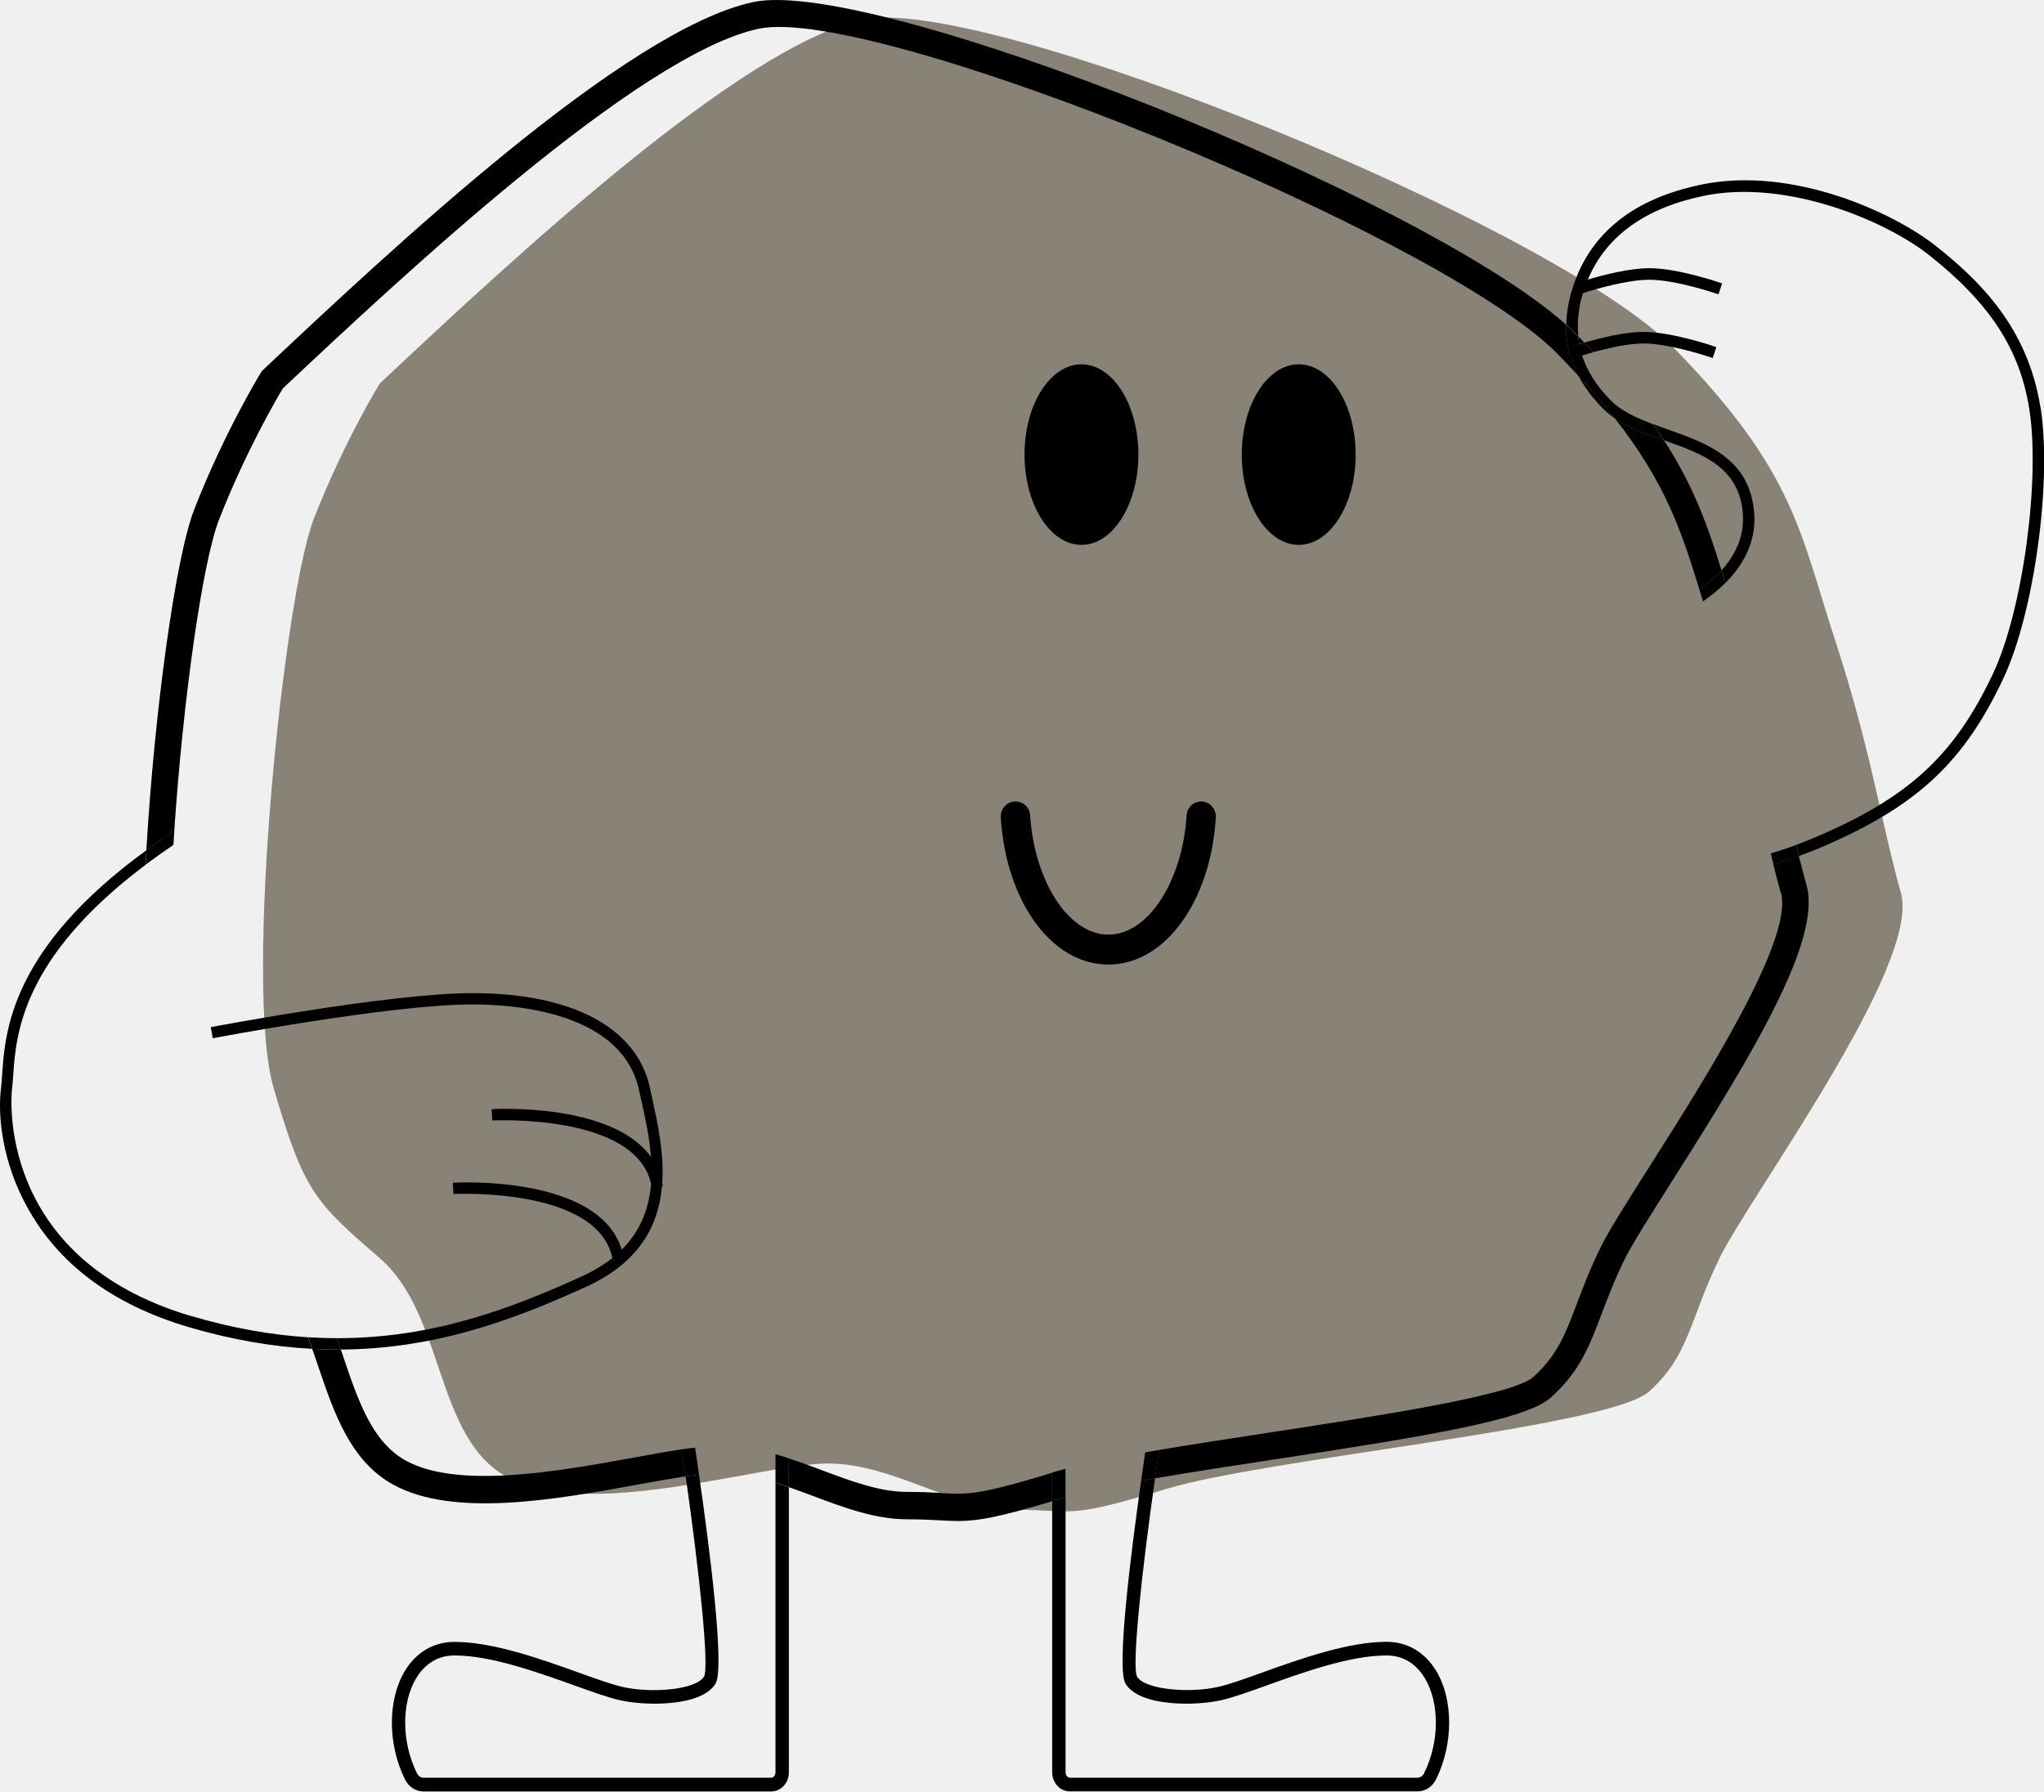
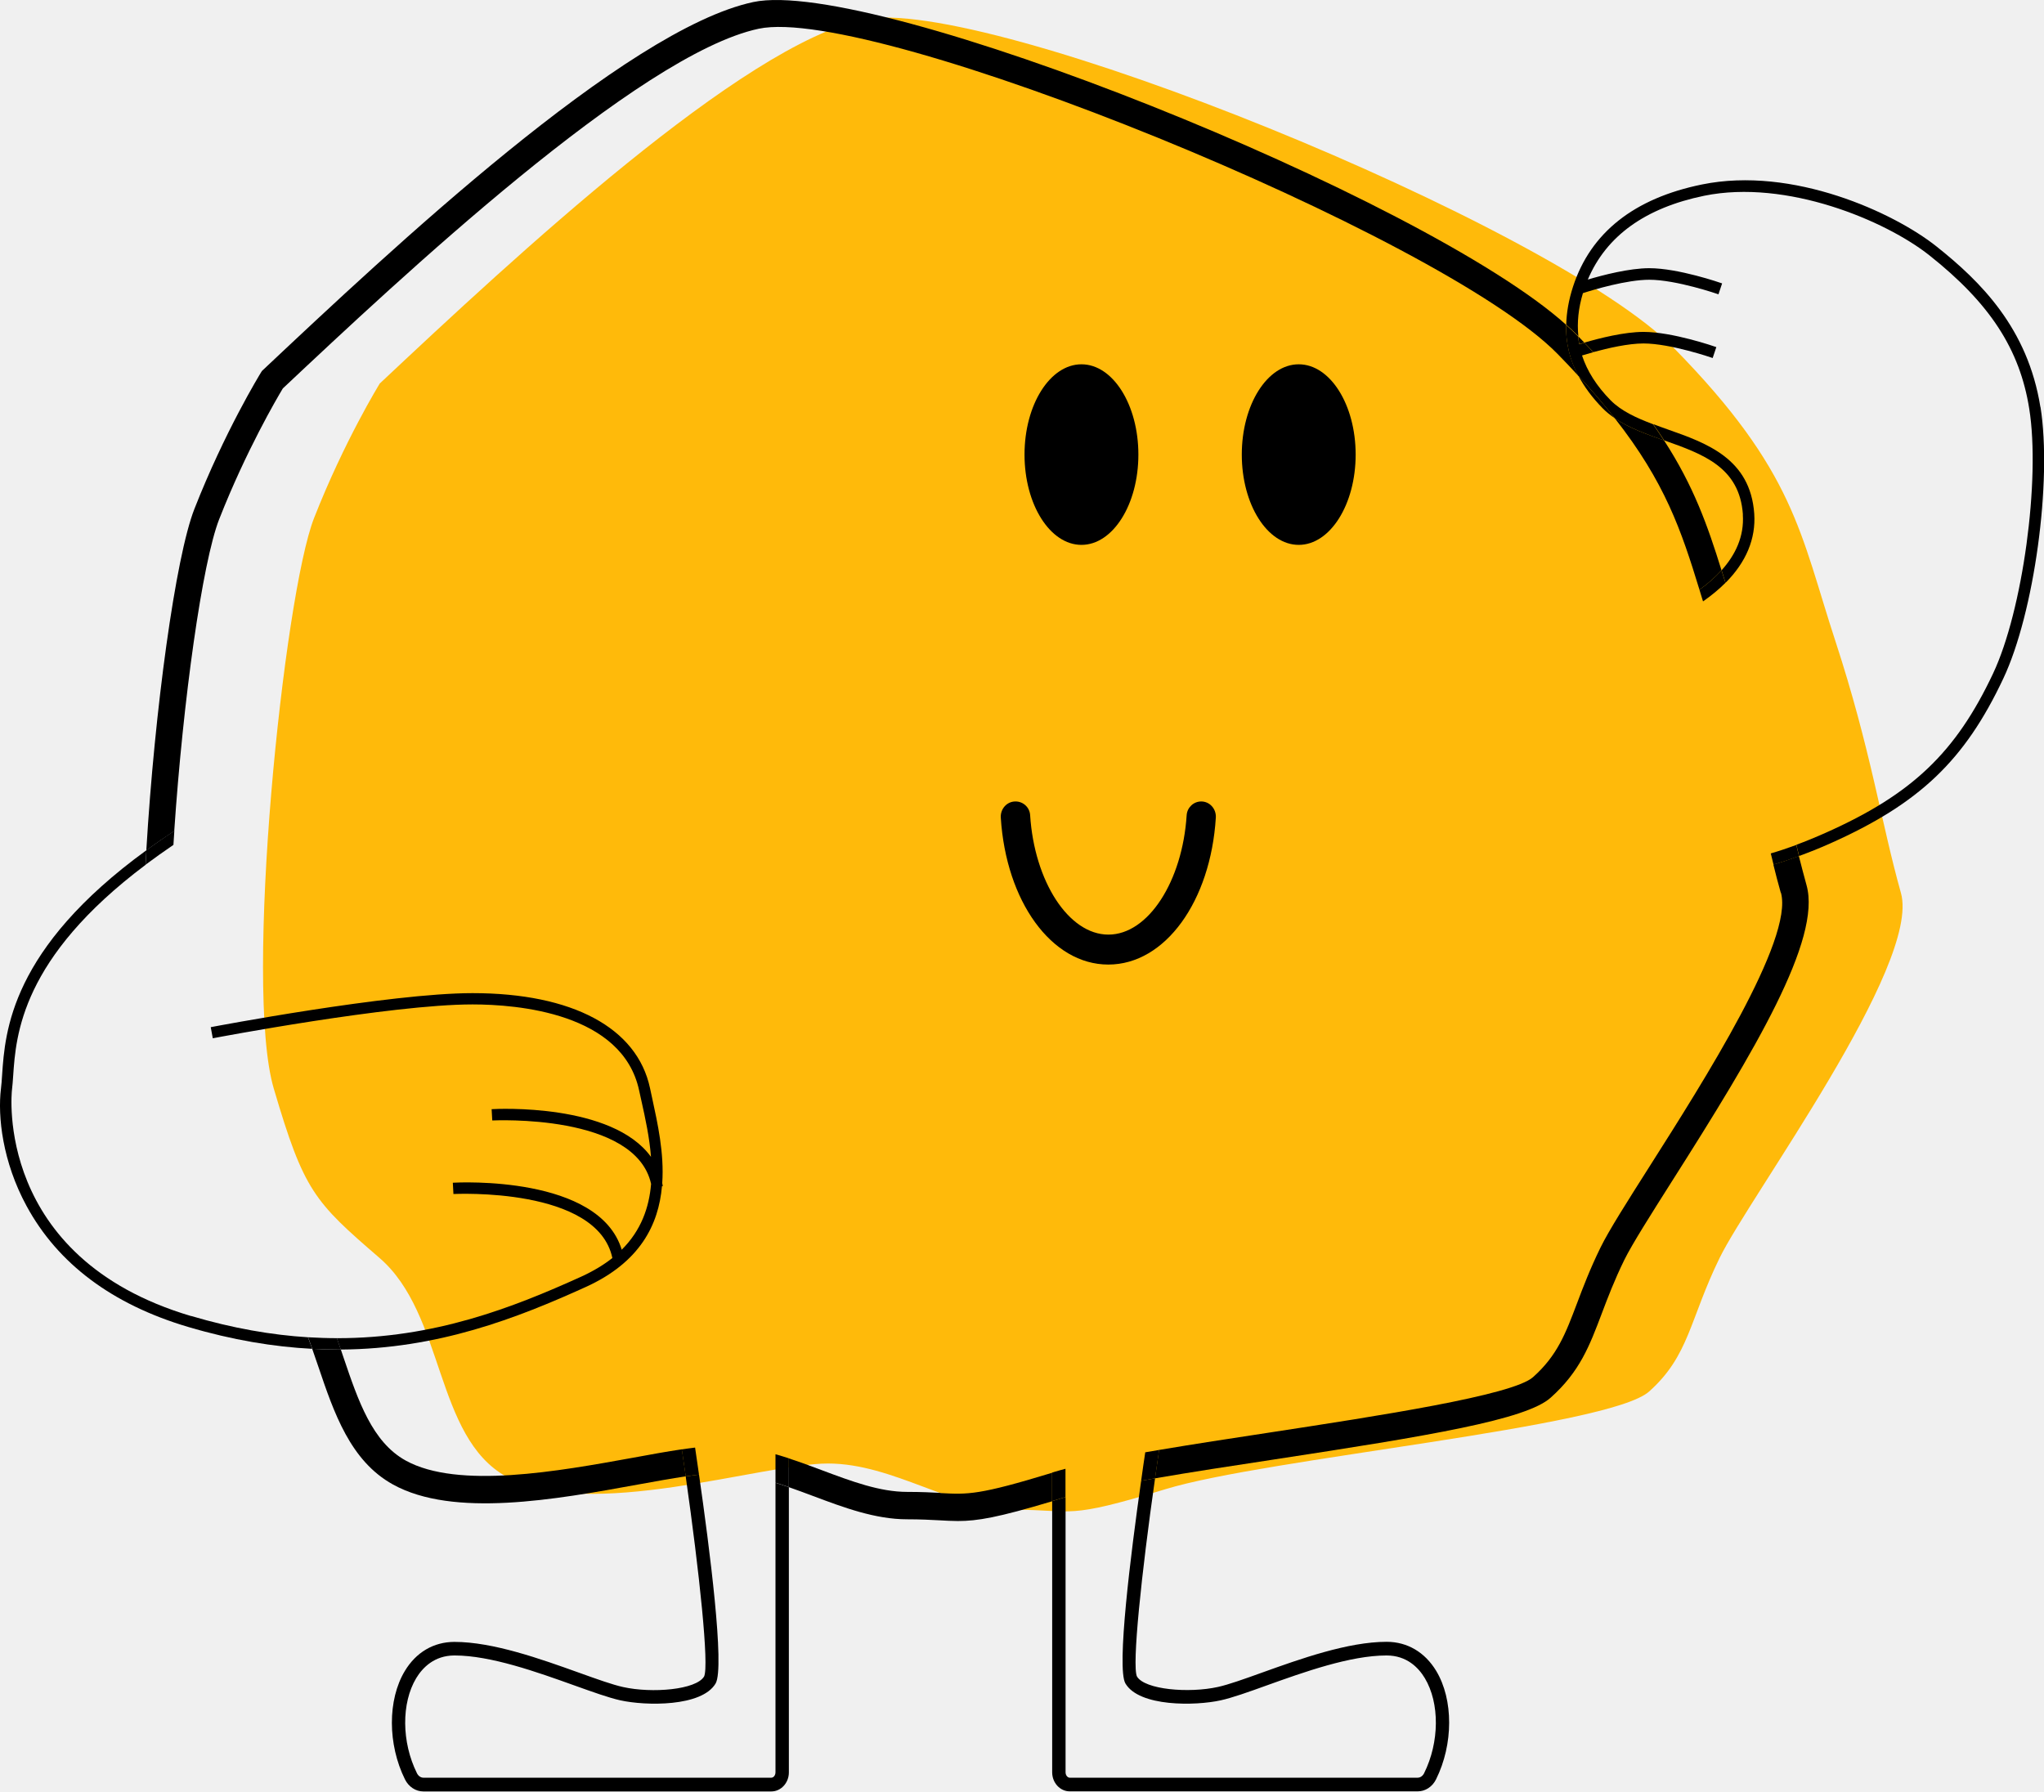
<svg xmlns="http://www.w3.org/2000/svg" width="162" height="142" viewBox="0 0 162 142" fill="none">
  <g clip-path="url(#clip0_411_2099)">
-     <path d="M30.076 30.42C40.854 20.291 58.824 3.59 68.407 1.548C77.989 -0.493 123.109 17.838 132.692 27.614C142.274 37.389 142.67 42.273 145.471 50.829C148.271 59.386 149.064 65.085 150.662 70.784C152.26 76.484 138.682 94.815 136.291 99.707C133.901 104.598 133.894 107.448 130.704 110.297C127.515 113.147 100.358 115.593 92.374 118.038C84.389 120.484 85.189 119.669 80.394 119.669C75.599 119.669 70.811 116.004 65.62 116.004C60.429 116.004 46.61 120.635 40.139 117.05C34.439 113.883 35.274 104.194 30.083 99.714C24.892 95.234 24.093 94.418 21.695 86.273C19.298 78.129 22.495 47.172 24.892 41.061C27.29 34.951 30.083 30.427 30.083 30.427L30.076 30.42Z" fill="#888376" />
+     <path d="M30.076 30.42C40.854 20.291 58.824 3.59 68.407 1.548C77.989 -0.493 123.109 17.838 132.692 27.614C142.274 37.389 142.67 42.273 145.471 50.829C148.271 59.386 149.064 65.085 150.662 70.784C152.26 76.484 138.682 94.815 136.291 99.707C133.901 104.598 133.894 107.448 130.704 110.297C127.515 113.147 100.358 115.593 92.374 118.038C84.389 120.484 85.189 119.669 80.394 119.669C75.599 119.669 70.811 116.004 65.62 116.004C60.429 116.004 46.61 120.635 40.139 117.05C34.439 113.883 35.274 104.194 30.083 99.714C24.892 95.234 24.093 94.418 21.695 86.273C19.298 78.129 22.495 47.172 24.892 41.061C27.29 34.951 30.083 30.427 30.083 30.427L30.076 30.42Z" fill="#ffba0a" />
    <path d="M125.57 27.159C125.414 26.993 125.252 26.827 125.089 26.661C125.11 26.871 125.124 27.073 125.167 27.275C125.287 27.238 125.429 27.195 125.57 27.152V27.159Z" fill="black" />
    <path d="M17.381 41.133C19.503 35.73 21.964 31.538 22.417 30.788C31.632 22.123 50.613 4.304 60.132 2.277C69.255 0.343 114.226 18.646 123.448 28.054C124.035 28.652 124.573 29.222 125.089 29.785C124.417 28.508 124.092 27.166 124.12 25.738C112.869 15.63 69.213 -1.872 59.701 0.163C49.566 2.32 30.896 19.865 20.868 29.302L20.762 29.403L20.684 29.525C20.571 29.713 17.813 34.207 15.408 40.34C13.909 44.163 12.254 56.298 11.597 67.401C12.29 66.896 13.032 66.383 13.81 65.871C14.51 55.504 16.031 44.589 17.374 41.148L17.381 41.133Z" fill="black" />
    <path d="M141.15 70.755C142.182 74.449 135.032 85.696 130.761 92.42C128.951 95.27 127.515 97.528 126.843 98.899C126.016 100.594 125.464 102.044 124.983 103.321C124.078 105.716 123.427 107.44 121.504 109.157C119.877 110.607 109.219 112.231 100.655 113.544C97.572 114.013 94.559 114.474 91.865 114.929C91.751 115.679 91.645 116.429 91.539 117.18C94.382 116.689 97.628 116.191 100.966 115.686C113.314 113.803 120.952 112.534 122.897 110.788C125.209 108.725 125.98 106.683 126.956 104.1C127.423 102.866 127.953 101.467 128.738 99.865C129.361 98.603 130.832 96.287 132.536 93.596C139.071 83.316 144.382 74.449 143.18 70.164C142.967 69.399 142.769 68.627 142.571 67.855C141.85 68.115 141.171 68.353 140.549 68.526C140.733 69.269 140.924 70.012 141.136 70.755H141.15Z" fill="black" />
    <path d="M74.545 118.334C73.866 118.298 73.025 118.254 71.893 118.254C69.736 118.254 67.515 117.425 65.167 116.545C64.298 116.22 63.414 115.888 62.523 115.6V117.879C63.166 118.103 63.803 118.341 64.439 118.579C66.858 119.488 69.361 120.426 71.893 120.426C72.968 120.426 73.746 120.469 74.432 120.505C74.969 120.534 75.443 120.563 75.917 120.563C77.473 120.563 79.078 120.289 83.385 118.998V116.739C77.586 118.507 76.737 118.464 74.545 118.348V118.334Z" fill="black" />
    <path d="M50.154 115.549C44.305 116.61 36.299 118.067 32.148 115.766C29.496 114.294 28.393 111.04 27.226 107.599C27.155 107.39 27.084 107.181 27.014 106.971C26.929 106.971 26.844 106.971 26.759 106.971C26.101 106.971 25.422 106.95 24.744 106.914C24.906 107.375 25.069 107.837 25.224 108.306C26.469 111.985 27.763 115.794 31.137 117.663C35.939 120.325 44.029 118.861 50.528 117.677C51.922 117.425 53.223 117.187 54.354 117.021C54.255 116.307 54.149 115.592 54.043 114.878C52.869 115.051 51.561 115.289 50.154 115.549Z" fill="black" />
    <path d="M136.44 45.202C135.337 41.645 134.226 38.514 131.885 34.907C130.513 34.424 129.113 33.926 127.982 33.154C131.97 38.233 133.257 42.049 134.693 46.746C135.322 46.291 135.924 45.779 136.44 45.202Z" fill="black" />
    <path d="M52.473 94.022H52.53C52.516 93.935 52.501 93.856 52.487 93.776C52.65 91.41 52.119 89.029 51.695 87.074C51.632 86.793 51.575 86.519 51.518 86.252C50.5 81.469 45.373 78.72 37.452 78.72C30.889 78.72 16.844 81.389 16.703 81.418L16.865 82.298C17.007 82.269 30.974 79.615 37.452 79.615C40.981 79.615 49.34 80.278 50.656 86.439C50.712 86.706 50.776 86.988 50.839 87.269C51.144 88.632 51.476 90.155 51.596 91.699C48.52 87.435 39.411 87.889 38.965 87.918L39.015 88.813C39.128 88.813 50.366 88.243 51.603 93.841C51.448 95.71 50.818 97.521 49.276 99.057C47.48 93.163 36.384 93.719 35.889 93.748L35.938 94.642C36.052 94.642 47.339 94.065 48.534 99.714C47.855 100.255 47.042 100.745 46.066 101.193C40.627 103.66 34.404 106.084 26.695 106.07C26.801 106.373 26.907 106.668 27.006 106.971C34.722 106.921 40.96 104.49 46.419 102.015C50.74 100.053 52.197 97.073 52.466 94.022H52.473Z" fill="black" />
    <path d="M135.74 28.378L136.03 27.513C135.888 27.462 132.557 26.308 130.259 26.308C128.752 26.308 126.793 26.798 125.57 27.159C125.817 27.412 126.051 27.664 126.284 27.909C127.451 27.592 129.049 27.224 130.259 27.224C132.402 27.224 135.704 28.364 135.74 28.378Z" fill="black" />
    <path d="M138.13 40.787C138.25 42.533 137.529 43.997 136.447 45.202C136.546 45.534 136.652 45.866 136.758 46.198C138.392 44.56 139.17 42.699 139.035 40.722C138.731 36.35 135.259 35.124 132.19 34.042C131.793 33.904 131.405 33.76 131.023 33.616C131.334 34.056 131.624 34.482 131.9 34.907C134.976 35.997 137.875 37.021 138.137 40.787H138.13Z" fill="black" />
    <path d="M127.982 33.154C127.147 32.094 126.192 30.975 125.096 29.778C125.57 30.672 126.207 31.531 127.02 32.361C127.31 32.656 127.635 32.916 127.982 33.147V33.154Z" fill="black" />
    <path d="M61.462 140.482C61.462 140.713 61.313 140.908 61.129 140.908H33.555C33.35 140.908 33.152 140.77 33.046 140.554C31.823 138.094 31.801 134.992 32.989 133.015C33.484 132.2 34.411 131.219 36.023 131.219C38.895 131.219 42.579 132.539 45.535 133.599C46.992 134.119 48.251 134.573 49.163 134.775C51.186 135.223 55.62 135.295 56.716 133.441C57.459 132.185 56.228 122.626 55.401 116.884C55.069 116.927 54.722 116.97 54.347 117.028C55.429 124.618 56.214 132.027 55.804 132.885C55.175 133.939 51.688 134.234 49.383 133.722C48.534 133.535 47.31 133.094 45.882 132.582C42.848 131.493 39.072 130.144 36.016 130.144C34.376 130.144 32.975 130.966 32.084 132.452C30.712 134.732 30.719 138.267 32.098 141.045C32.388 141.629 32.947 141.997 33.555 141.997H61.129C61.9 141.997 62.523 141.319 62.523 140.489V117.879C62.169 117.757 61.815 117.641 61.462 117.533V140.489V140.482Z" fill="black" />
    <path d="M89.198 133.441C90.294 135.295 94.736 135.223 96.751 134.775C97.664 134.573 98.922 134.126 100.379 133.6C103.335 132.539 107.02 131.219 109.891 131.219C111.504 131.219 112.43 132.193 112.925 133.015C114.113 134.992 114.092 138.094 112.869 140.554C112.763 140.771 112.564 140.908 112.359 140.908H84.785C84.609 140.908 84.453 140.713 84.453 140.482V118.666C84.361 118.695 84.269 118.716 84.184 118.745C83.908 118.832 83.647 118.911 83.392 118.983V140.482C83.392 141.312 84.014 141.99 84.785 141.99H112.359C112.968 141.99 113.526 141.629 113.816 141.038C115.195 138.26 115.202 134.725 113.83 132.445C112.932 130.959 111.539 130.137 109.898 130.137C106.843 130.137 103.067 131.486 100.033 132.575C98.611 133.087 97.381 133.527 96.532 133.715C94.219 134.227 90.733 133.931 90.111 132.885C89.701 132.027 90.471 124.711 91.546 117.18C91.171 117.245 90.804 117.31 90.443 117.374C89.623 123.153 88.477 132.222 89.198 133.441Z" fill="black" />
    <path d="M161.715 32.267C160.718 26.019 156.984 22.318 153.469 19.526C150.103 16.85 142.083 13.156 134.898 14.621C129.509 15.717 126.065 18.444 124.672 22.722C124.332 23.768 124.156 24.771 124.134 25.738C124.431 26.005 124.707 26.265 124.962 26.517C125.011 26.567 125.054 26.611 125.096 26.654C124.983 25.565 125.096 24.432 125.457 23.235C126.305 22.96 128.929 22.174 130.718 22.174C132.861 22.174 136.164 23.314 136.199 23.328L136.489 22.463C136.348 22.412 133.017 21.258 130.718 21.258C129.141 21.258 127.048 21.799 125.846 22.16C127.303 18.704 130.4 16.475 135.075 15.515C141.595 14.188 149.431 17.477 152.918 20.241C157.713 24.043 160.082 27.678 160.831 32.404C161.729 38.024 160.308 48.42 157.96 53.391C155.004 59.66 151.532 62.964 144.7 66.008C143.872 66.376 143.095 66.694 142.373 66.961C142.444 67.257 142.522 67.552 142.592 67.848C143.363 67.567 144.169 67.249 145.061 66.852C152.119 63.7 155.711 60.287 158.773 53.787C161.227 48.593 162.656 38.132 161.722 32.26L161.715 32.267Z" fill="black" />
    <path d="M15.147 104.317C-0.49 99.685 0.932 86.54 0.946 86.411C0.988 86.072 1.017 85.675 1.045 85.263C1.264 82.031 1.689 75.943 11.54 68.548C11.561 68.165 11.582 67.776 11.604 67.394C0.854 75.214 0.401 81.757 0.168 85.199C0.14 85.617 0.119 85.978 0.076 86.295C-0.193 88.488 0.196 92.081 2.106 95.594C4.588 100.168 8.895 103.393 14.899 105.175C18.428 106.221 21.695 106.755 24.744 106.914C24.637 106.604 24.524 106.301 24.411 105.998C21.533 105.817 18.456 105.291 15.147 104.309V104.317Z" fill="black" />
    <path d="M84.446 118.666V116.422C84.135 116.501 83.838 116.588 83.569 116.667C83.505 116.689 83.449 116.703 83.385 116.725V118.983C83.64 118.904 83.901 118.824 84.177 118.745C84.262 118.716 84.361 118.695 84.446 118.666Z" fill="black" />
    <path d="M13.746 66.968C13.768 66.6 13.796 66.225 13.817 65.857C13.032 66.369 12.297 66.881 11.604 67.386C11.582 67.776 11.561 68.158 11.54 68.54C12.233 68.021 12.961 67.502 13.746 66.968Z" fill="black" />
    <path d="M90.768 115.116C90.669 115.78 90.556 116.538 90.443 117.374C90.804 117.309 91.171 117.245 91.546 117.18C91.652 116.429 91.766 115.679 91.872 114.929C91.497 114.994 91.129 115.051 90.768 115.116Z" fill="black" />
    <path d="M140.344 67.639C140.414 67.935 140.492 68.238 140.563 68.533C141.178 68.353 141.864 68.122 142.585 67.862C142.515 67.567 142.437 67.271 142.366 66.975C141.638 67.242 140.966 67.466 140.344 67.646V67.639Z" fill="black" />
    <path d="M125.096 29.785C126.2 30.976 127.147 32.094 127.982 33.161C129.113 33.926 130.521 34.424 131.885 34.914C131.61 34.489 131.32 34.063 131.009 33.623C129.686 33.125 128.491 32.577 127.649 31.726C126.546 30.6 125.796 29.424 125.386 28.176C125.634 28.104 125.938 28.01 126.277 27.917C126.044 27.671 125.811 27.419 125.563 27.166C125.422 27.21 125.28 27.246 125.16 27.289C125.125 27.087 125.103 26.878 125.082 26.676C125.033 26.625 124.99 26.582 124.948 26.539C124.7 26.286 124.417 26.019 124.12 25.759C124.092 27.181 124.41 28.523 125.089 29.807L125.096 29.785Z" fill="black" />
    <path d="M27.014 106.971C26.915 106.668 26.808 106.372 26.702 106.069C25.953 106.069 25.189 106.041 24.418 105.997C24.531 106.3 24.637 106.611 24.75 106.914C25.429 106.95 26.108 106.971 26.766 106.971C26.851 106.971 26.936 106.971 27.021 106.971H27.014Z" fill="black" />
    <path d="M61.462 115.268V117.526C61.815 117.634 62.169 117.75 62.523 117.872V115.592C62.169 115.477 61.815 115.369 61.462 115.268Z" fill="black" />
    <path d="M55.09 114.741C54.75 114.784 54.404 114.828 54.036 114.885C54.142 115.6 54.248 116.314 54.347 117.028C54.715 116.97 55.069 116.927 55.401 116.884C55.288 116.083 55.182 115.362 55.09 114.741Z" fill="black" />
    <path d="M134.693 46.746C134.757 46.955 134.82 47.157 134.884 47.374C134.912 47.468 134.948 47.576 134.976 47.669C135.648 47.2 136.242 46.71 136.751 46.198C136.645 45.859 136.546 45.527 136.44 45.202C135.924 45.779 135.322 46.291 134.693 46.746Z" fill="black" />
    <path d="M85.712 43.189C88.204 43.189 90.224 39.985 90.224 36.033C90.224 32.08 88.204 28.876 85.712 28.876C83.22 28.876 81.2 32.08 81.2 36.033C81.2 39.985 83.22 43.189 85.712 43.189Z" fill="black" />
    <path d="M102.932 43.189C105.424 43.189 107.444 39.985 107.444 36.033C107.444 32.08 105.424 28.876 102.932 28.876C100.44 28.876 98.42 32.08 98.42 36.033C98.42 39.985 100.44 43.189 102.932 43.189Z" fill="black" />
    <path d="M80.493 63.527C81.094 63.527 81.61 63.995 81.645 64.616C81.978 69.846 84.686 74.081 87.848 74.081C91.009 74.081 93.717 69.846 94.05 64.616C94.092 64.003 94.601 63.527 95.203 63.527C95.882 63.527 96.405 64.118 96.362 64.811C95.952 71.433 92.353 76.455 87.841 76.455C83.329 76.455 79.736 71.433 79.319 64.811C79.276 64.118 79.8 63.527 80.478 63.527H80.493Z" fill="black" />
  </g>
  <defs>
    <clipPath id="clip0_411_2099">
      <rect width="162" height="142" fill="white" />
    </clipPath>
  </defs>
</svg>
